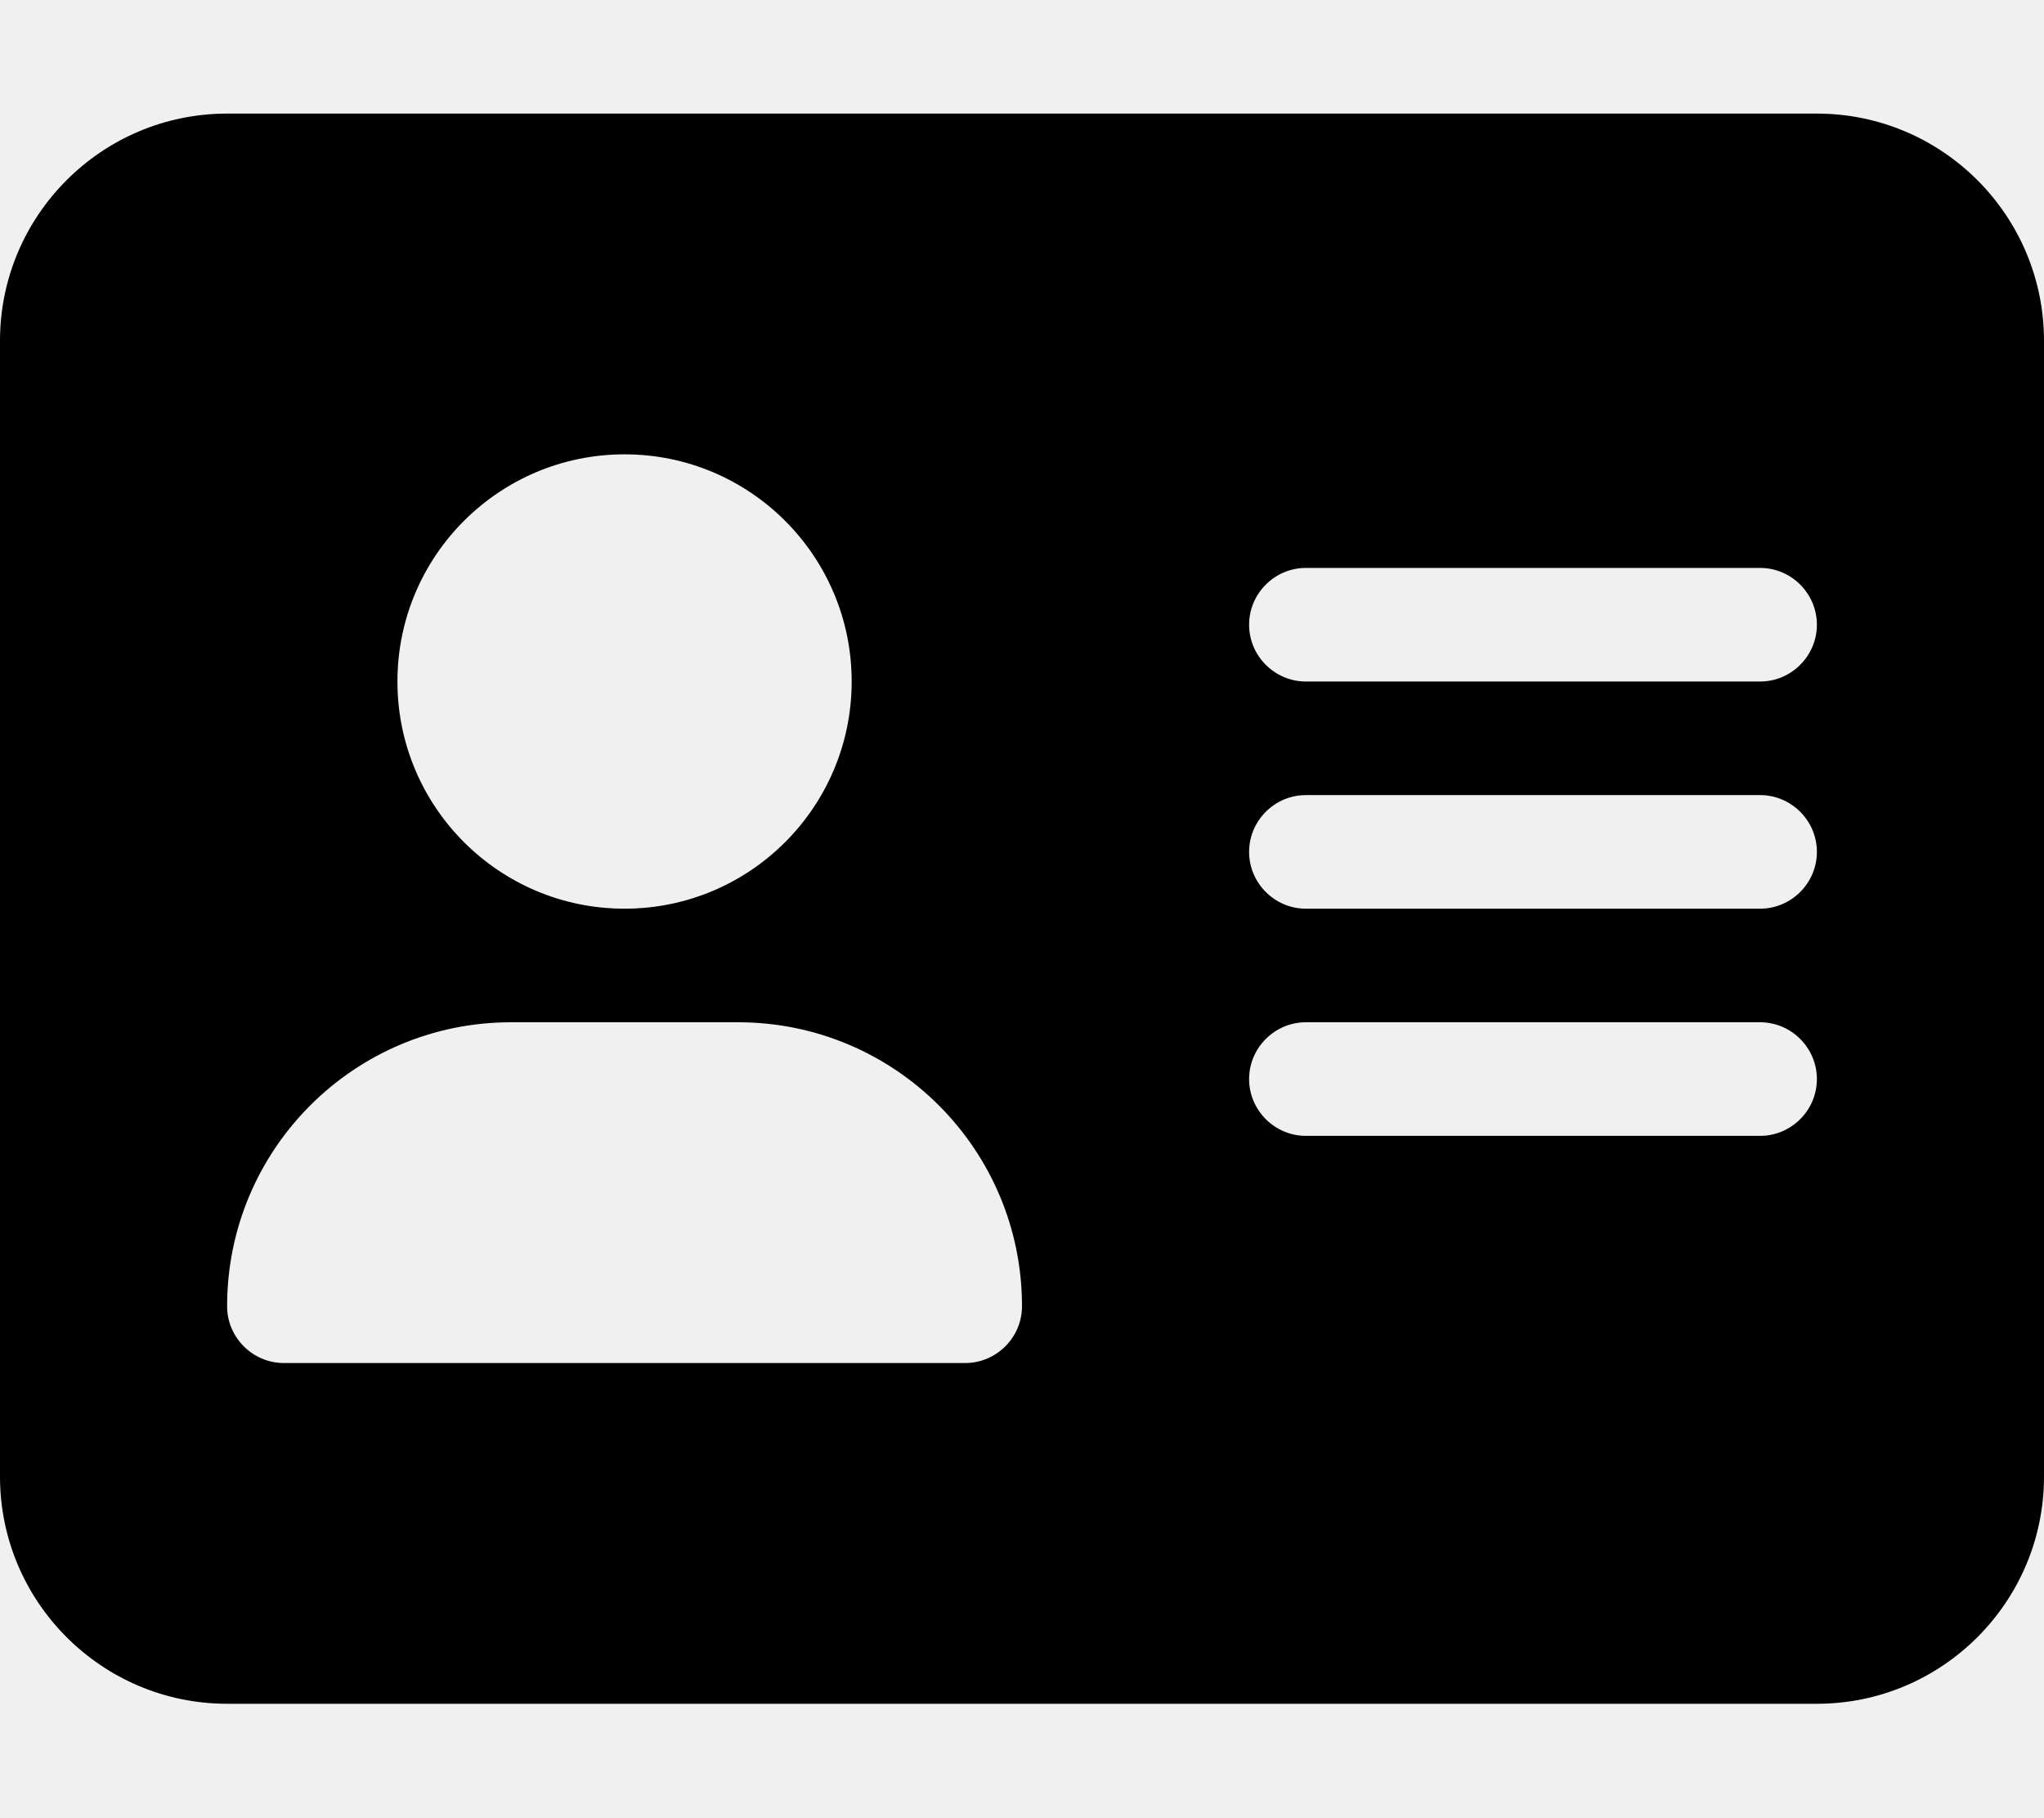
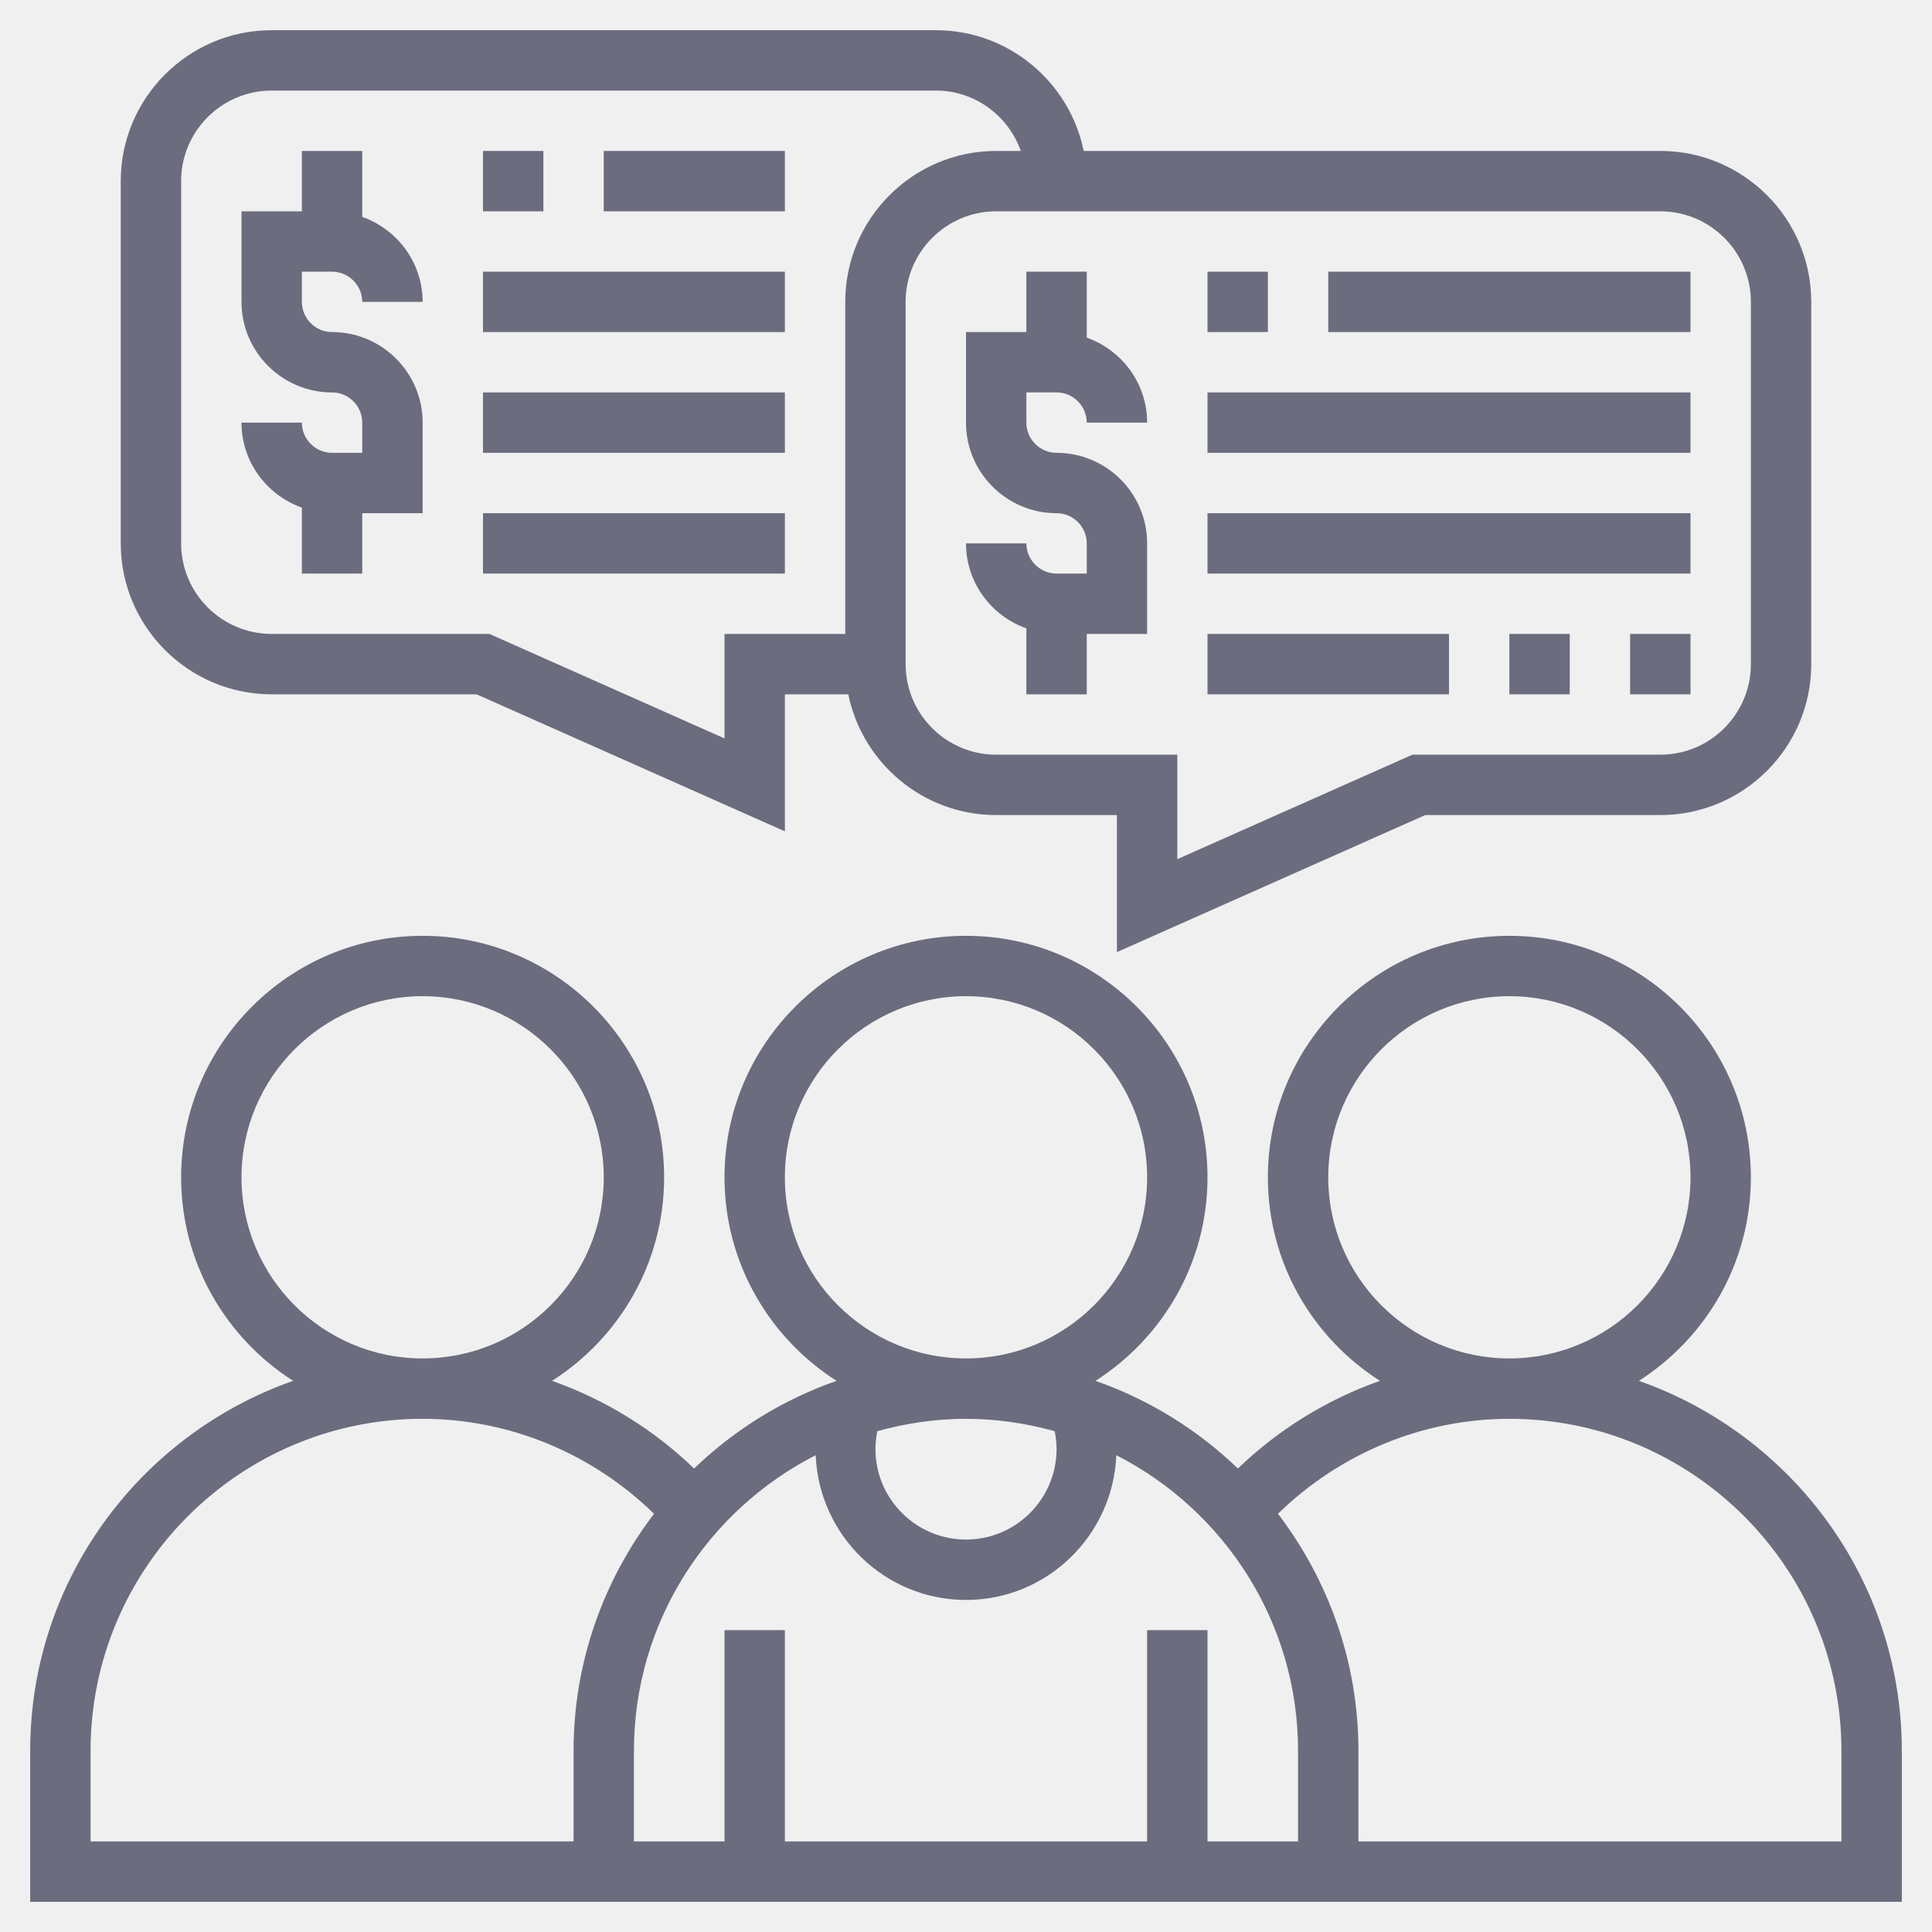
- <svg xmlns="http://www.w3.org/2000/svg" viewBox="0 0 576 512">
-   <path d="M64 32C28.7 32 0 60.7 0 96V416c0 35.3 28.7 64 64 64H512c35.3 0 64-28.7 64-64V96c0-35.3-28.7-64-64-64H64zm80 256h64c44.2 0 80 35.8 80 80c0 8.8-7.2 16-16 16H80c-8.8 0-16-7.2-16-16c0-44.2 35.8-80 80-80zm-32-96a64 64 0 1 1 128 0 64 64 0 1 1 -128 0zm256-32H496c8.8 0 16 7.2 16 16s-7.2 16-16 16H368c-8.8 0-16-7.2-16-16s7.2-16 16-16zm0 64H496c8.8 0 16 7.2 16 16s-7.2 16-16 16H368c-8.8 0-16-7.2-16-16s7.2-16 16-16zm0 64H496c8.8 0 16 7.2 16 16s-7.2 16-16 16H368c-8.8 0-16-7.2-16-16s7.2-16 16-16z" />
+ <svg xmlns="http://www.w3.org/2000/svg" width="80" height="80" viewBox="0 0 40 40" fill="none">
+   <g clip-path="url(#clip0_796_281)">
+     <path d="M33.931 28.589C35.322 27.7 36.25 26.146 36.25 24.375C36.25 21.618 34.007 19.375 31.25 19.375C28.493 19.375 26.25 21.618 26.25 24.375C26.25 26.146 27.178 27.701 28.571 28.589C27.479 28.973 26.476 29.59 25.629 30.404C24.797 29.602 23.794 28.979 22.681 28.589C24.073 27.7 25 26.146 25 24.375C25 21.618 22.757 19.375 20 19.375C17.243 19.375 15 21.618 15 24.375C15 26.146 15.928 27.7 17.319 28.589C16.206 28.979 15.203 29.602 14.371 30.404C13.524 29.59 12.52 28.973 11.429 28.589C12.822 27.701 13.75 26.146 13.75 24.375C13.75 21.618 11.507 19.375 8.75 19.375C5.993 19.375 3.75 21.618 3.75 24.375C3.75 26.146 4.678 27.7 6.069 28.589C2.904 29.7 0.625 32.71 0.625 36.25V39.375H11.875H13.125H26.875H28.125H39.375V36.25C39.375 32.71 37.096 29.7 33.931 28.589ZM27.5 24.375C27.5 22.307 29.182 20.625 31.25 20.625C33.318 20.625 35 22.307 35 24.375C35 26.443 33.318 28.125 31.25 28.125C29.182 28.125 27.5 26.443 27.5 24.375ZM16.25 24.375C16.25 22.307 17.932 20.625 20 20.625C22.068 20.625 23.75 22.307 23.75 24.375C23.75 26.443 22.068 28.125 20 28.125C17.932 28.125 16.25 26.443 16.25 24.375ZM21.875 30C21.875 31.034 21.034 31.875 20 31.875C18.966 31.875 18.125 31.034 18.125 30C18.125 29.875 18.14 29.752 18.164 29.631C18.749 29.469 19.363 29.375 20 29.375C20.637 29.375 21.251 29.469 21.836 29.631C21.86 29.753 21.875 29.875 21.875 30ZM5 24.375C5 22.307 6.682 20.625 8.75 20.625C10.818 20.625 12.5 22.307 12.5 24.375C12.5 26.443 10.818 28.125 8.75 28.125C6.682 28.125 5 26.443 5 24.375ZM11.875 36.25V38.125H1.875V36.25C1.875 32.459 4.959 29.375 8.75 29.375C10.544 29.375 12.259 30.09 13.541 31.341C12.501 32.707 11.875 34.405 11.875 36.25ZM26.875 38.125H25V33.75H23.75V38.125H16.25V33.75H15V38.125H13.125V36.25C13.125 33.58 14.658 31.266 16.888 30.128C16.956 31.791 18.321 33.125 20 33.125C21.679 33.125 23.044 31.791 23.112 30.128C25.342 31.266 26.875 33.58 26.875 36.25V38.125ZM38.125 38.125H28.125V36.25C28.125 34.405 27.499 32.707 26.459 31.341C27.741 30.09 29.456 29.375 31.25 29.375C35.041 29.375 38.125 32.459 38.125 36.25V38.125Z" fill="#6B6C7E" />
+     <path d="M20 8.75C20 9.784 20.841 10.625 21.875 10.625C22.219 10.625 22.5 10.906 22.5 11.25V11.875H21.875C21.531 11.875 21.25 11.594 21.25 11.25H20C20 12.064 20.524 12.751 21.25 13.01V14.375H22.5V13.125H23.75V11.25C23.75 10.216 22.909 9.375 21.875 9.375C21.531 9.375 21.25 9.094 21.25 8.75V8.125H21.875C22.219 8.125 22.5 8.406 22.5 8.75H23.75C23.75 7.936 23.226 7.249 22.5 6.99V5.625H21.25V6.875H20V8.75Z" fill="#6B6C7E" />
+     <path d="M5.625 14.375H9.867L16.25 17.212V14.375H17.563C17.854 15.799 19.116 16.875 20.625 16.875H23.125V19.712L29.508 16.875H34.375C36.098 16.875 37.5 15.473 37.5 13.75V6.25C37.5 4.527 36.098 3.125 34.375 3.125H22.437C22.146 1.701 20.884 0.625 19.375 0.625H5.625C3.902 0.625 2.5 2.027 2.5 3.75V11.25C2.5 12.973 3.902 14.375 5.625 14.375ZM34.375 4.375C35.409 4.375 36.25 5.216 36.25 6.25V13.75C36.25 14.784 35.409 15.625 34.375 15.625H29.242L24.375 17.788V15.625H20.625C19.591 15.625 18.75 14.784 18.75 13.75V6.25C18.75 5.216 19.591 4.375 20.625 4.375H34.375ZM3.75 3.75C3.75 2.716 4.591 1.875 5.625 1.875H19.375C20.189 1.875 20.876 2.399 21.135 3.125H20.625C18.902 3.125 17.5 4.527 17.5 6.25V13.125H15V15.288L10.133 13.125H5.625C4.591 13.125 3.75 12.284 3.75 11.25V3.75Z" fill="#6B6C7E" />
+     <path d="M25 5.625H26.25V6.875H25V5.625Z" fill="#6B6C7E" />
+     <path d="M27.5 5.625H35V6.875H27.5V5.625Z" fill="#6B6C7E" />
+     <path d="M25 8.125H35V9.375H25V8.125Z" fill="#6B6C7E" />
+     <path d="M25 10.625H35V11.875H25V10.625Z" fill="#6B6C7E" />
+     <path d="M25 13.125H30V14.375H25V13.125Z" fill="#6B6C7E" />
+     <path d="M31.25 13.125H32.5V14.375H31.25V13.125Z" fill="#6B6C7E" />
+     <path d="M33.75 13.125H35V14.375H33.75V13.125Z" fill="#6B6C7E" />
+     <path d="M6.875 9.375C6.531 9.375 6.25 9.094 6.25 8.75H5C5 9.564 5.524 10.251 6.25 10.51V11.875H7.5V10.625H8.75V8.75C8.75 7.716 7.909 6.875 6.875 6.875C6.531 6.875 6.25 6.594 6.25 6.25V5.625H6.875C7.219 5.625 7.5 5.906 7.5 6.25H8.75C8.75 5.436 8.226 4.749 7.5 4.49V3.125H6.25V4.375H5V6.25C5 7.284 5.841 8.125 6.875 8.125C7.219 8.125 7.5 8.406 7.5 8.75V9.375H6.875Z" fill="#6B6C7E" />
+     <path d="M10 3.125H11.25V4.375H10V3.125Z" fill="#6B6C7E" />
+     <path d="M12.5 3.125H16.25V4.375H12.5V3.125Z" fill="#6B6C7E" />
+     <path d="M10 5.625H16.25V6.875H10V5.625Z" fill="#6B6C7E" />
+     <path d="M10 8.125H16.25V9.375H10V8.125Z" fill="#6B6C7E" />
+     <path d="M10 10.625H16.25V11.875H10V10.625Z" fill="#6B6C7E" />
+   </g>
+   <defs>
+     <clipPath id="clip0_796_281">
+       <rect width="40" height="40" fill="white" />
+     </clipPath>
+   </defs>
</svg>
